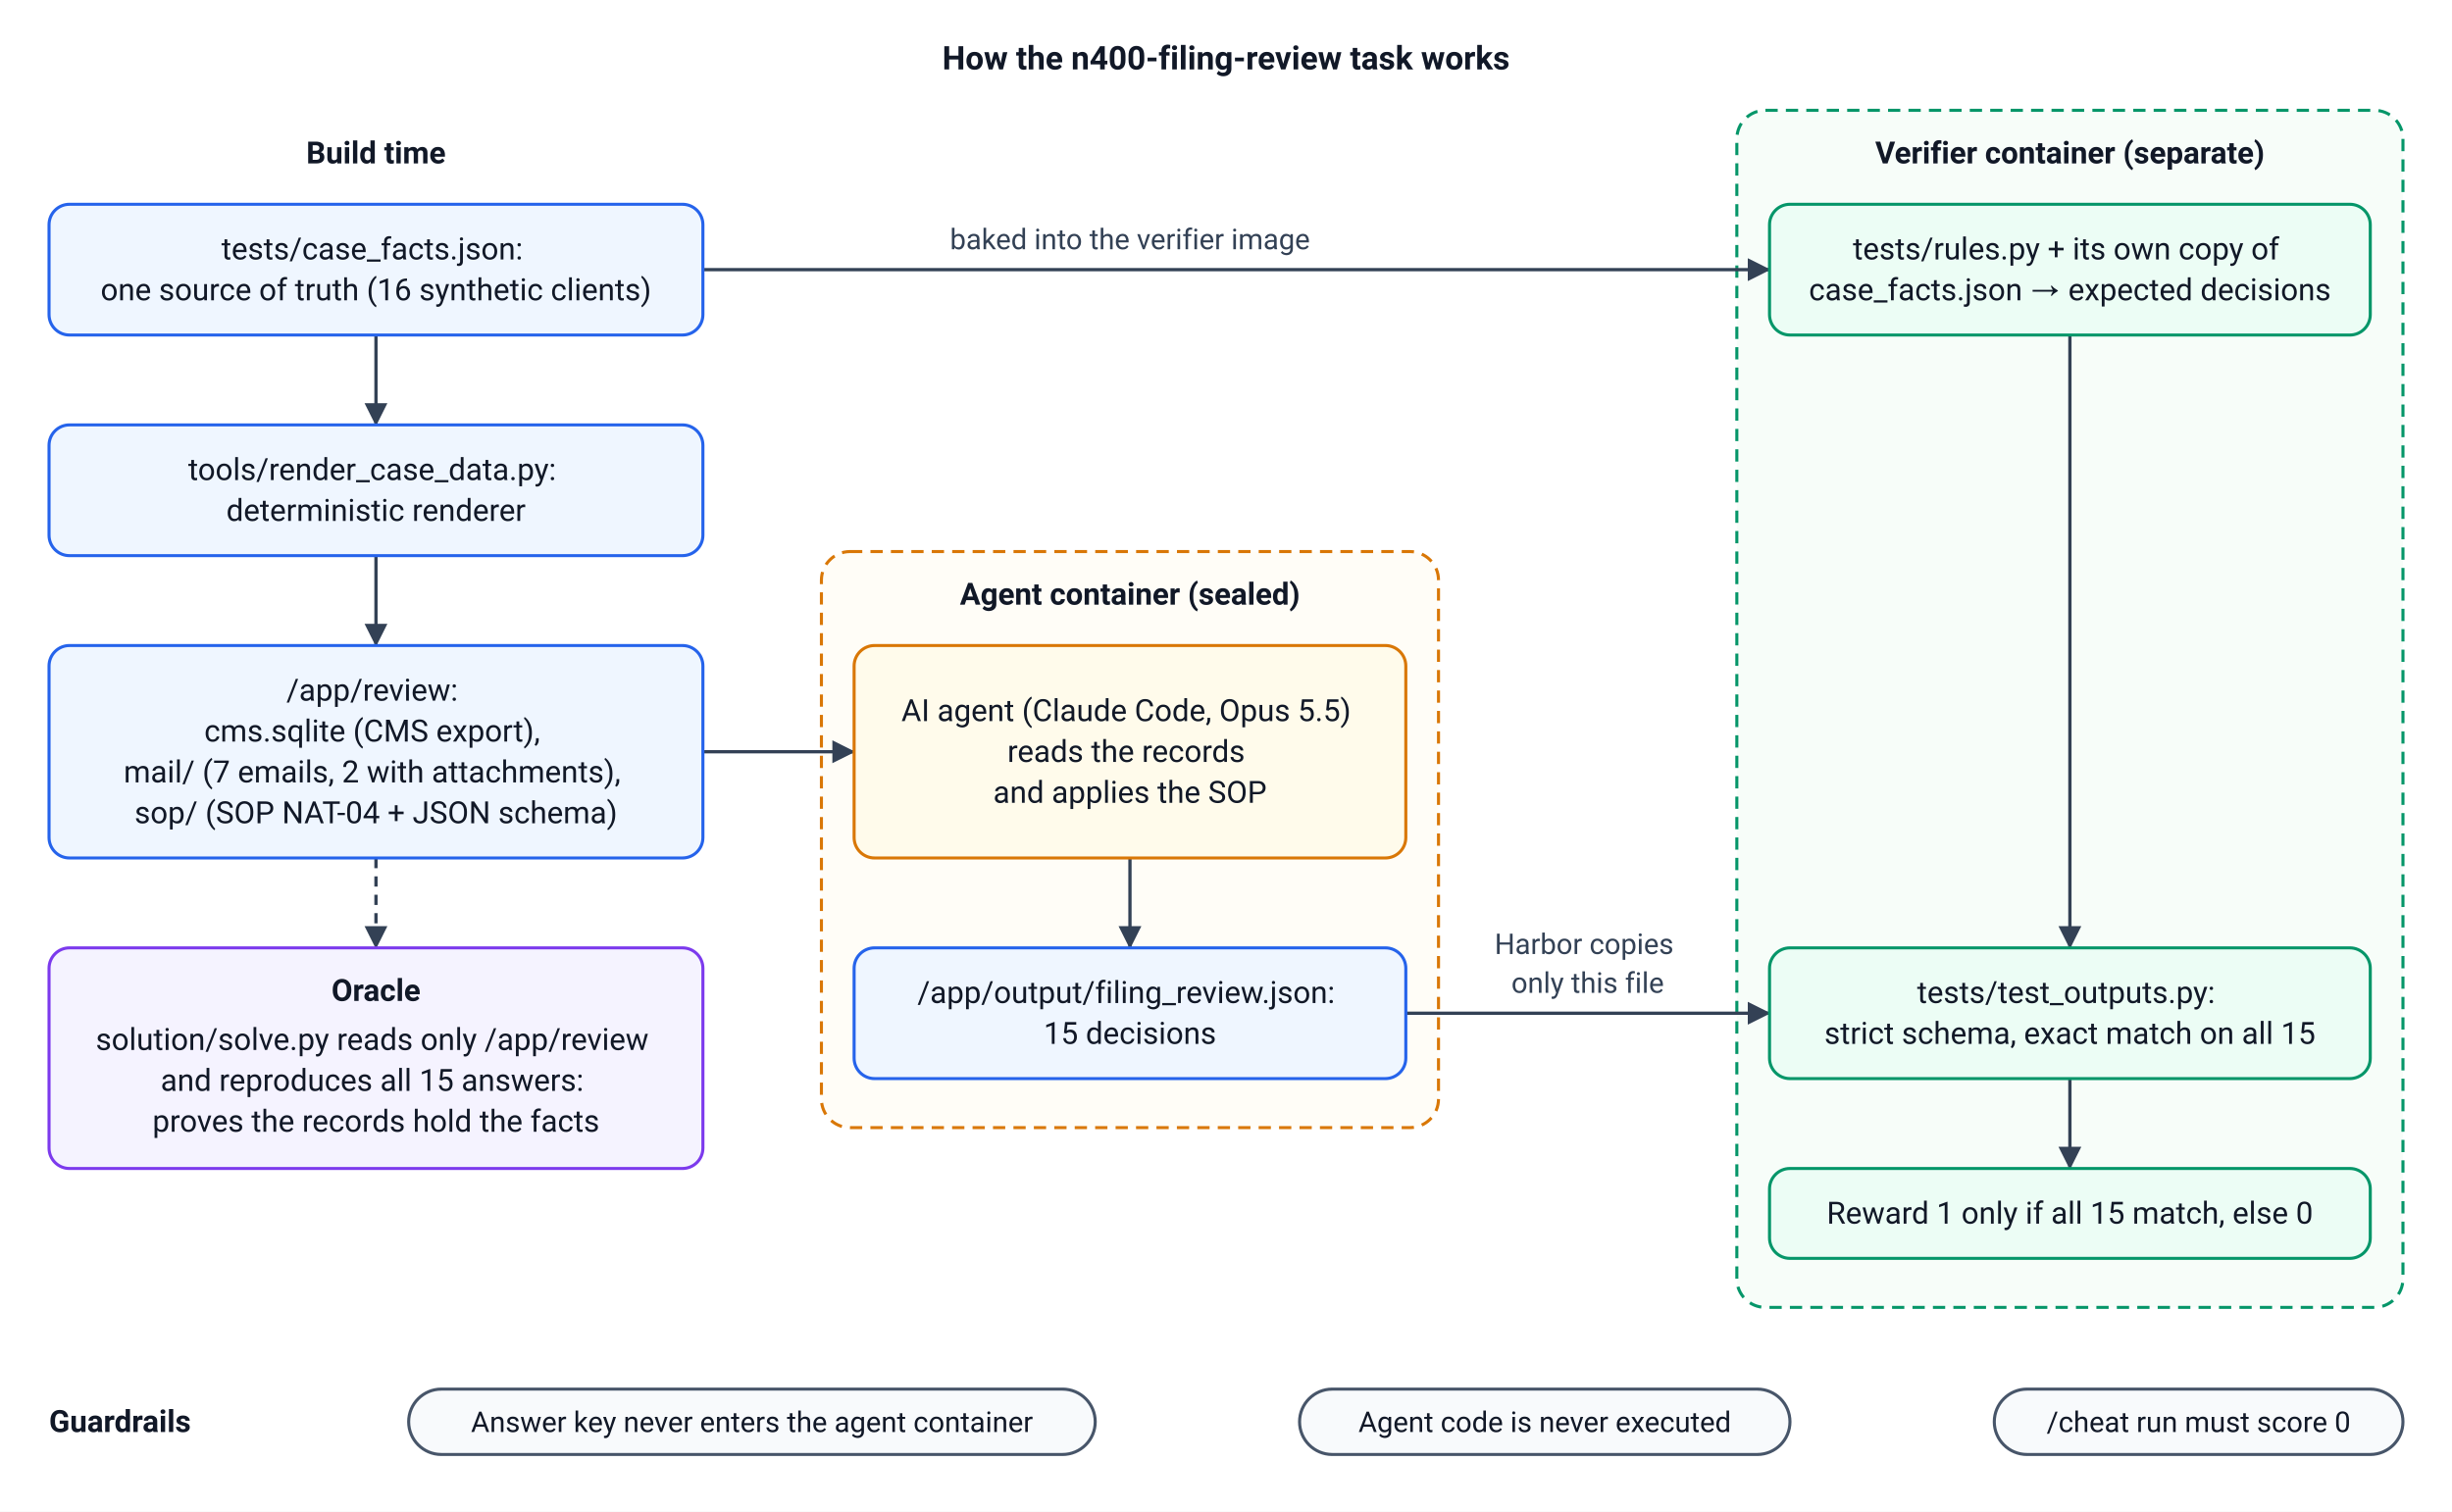
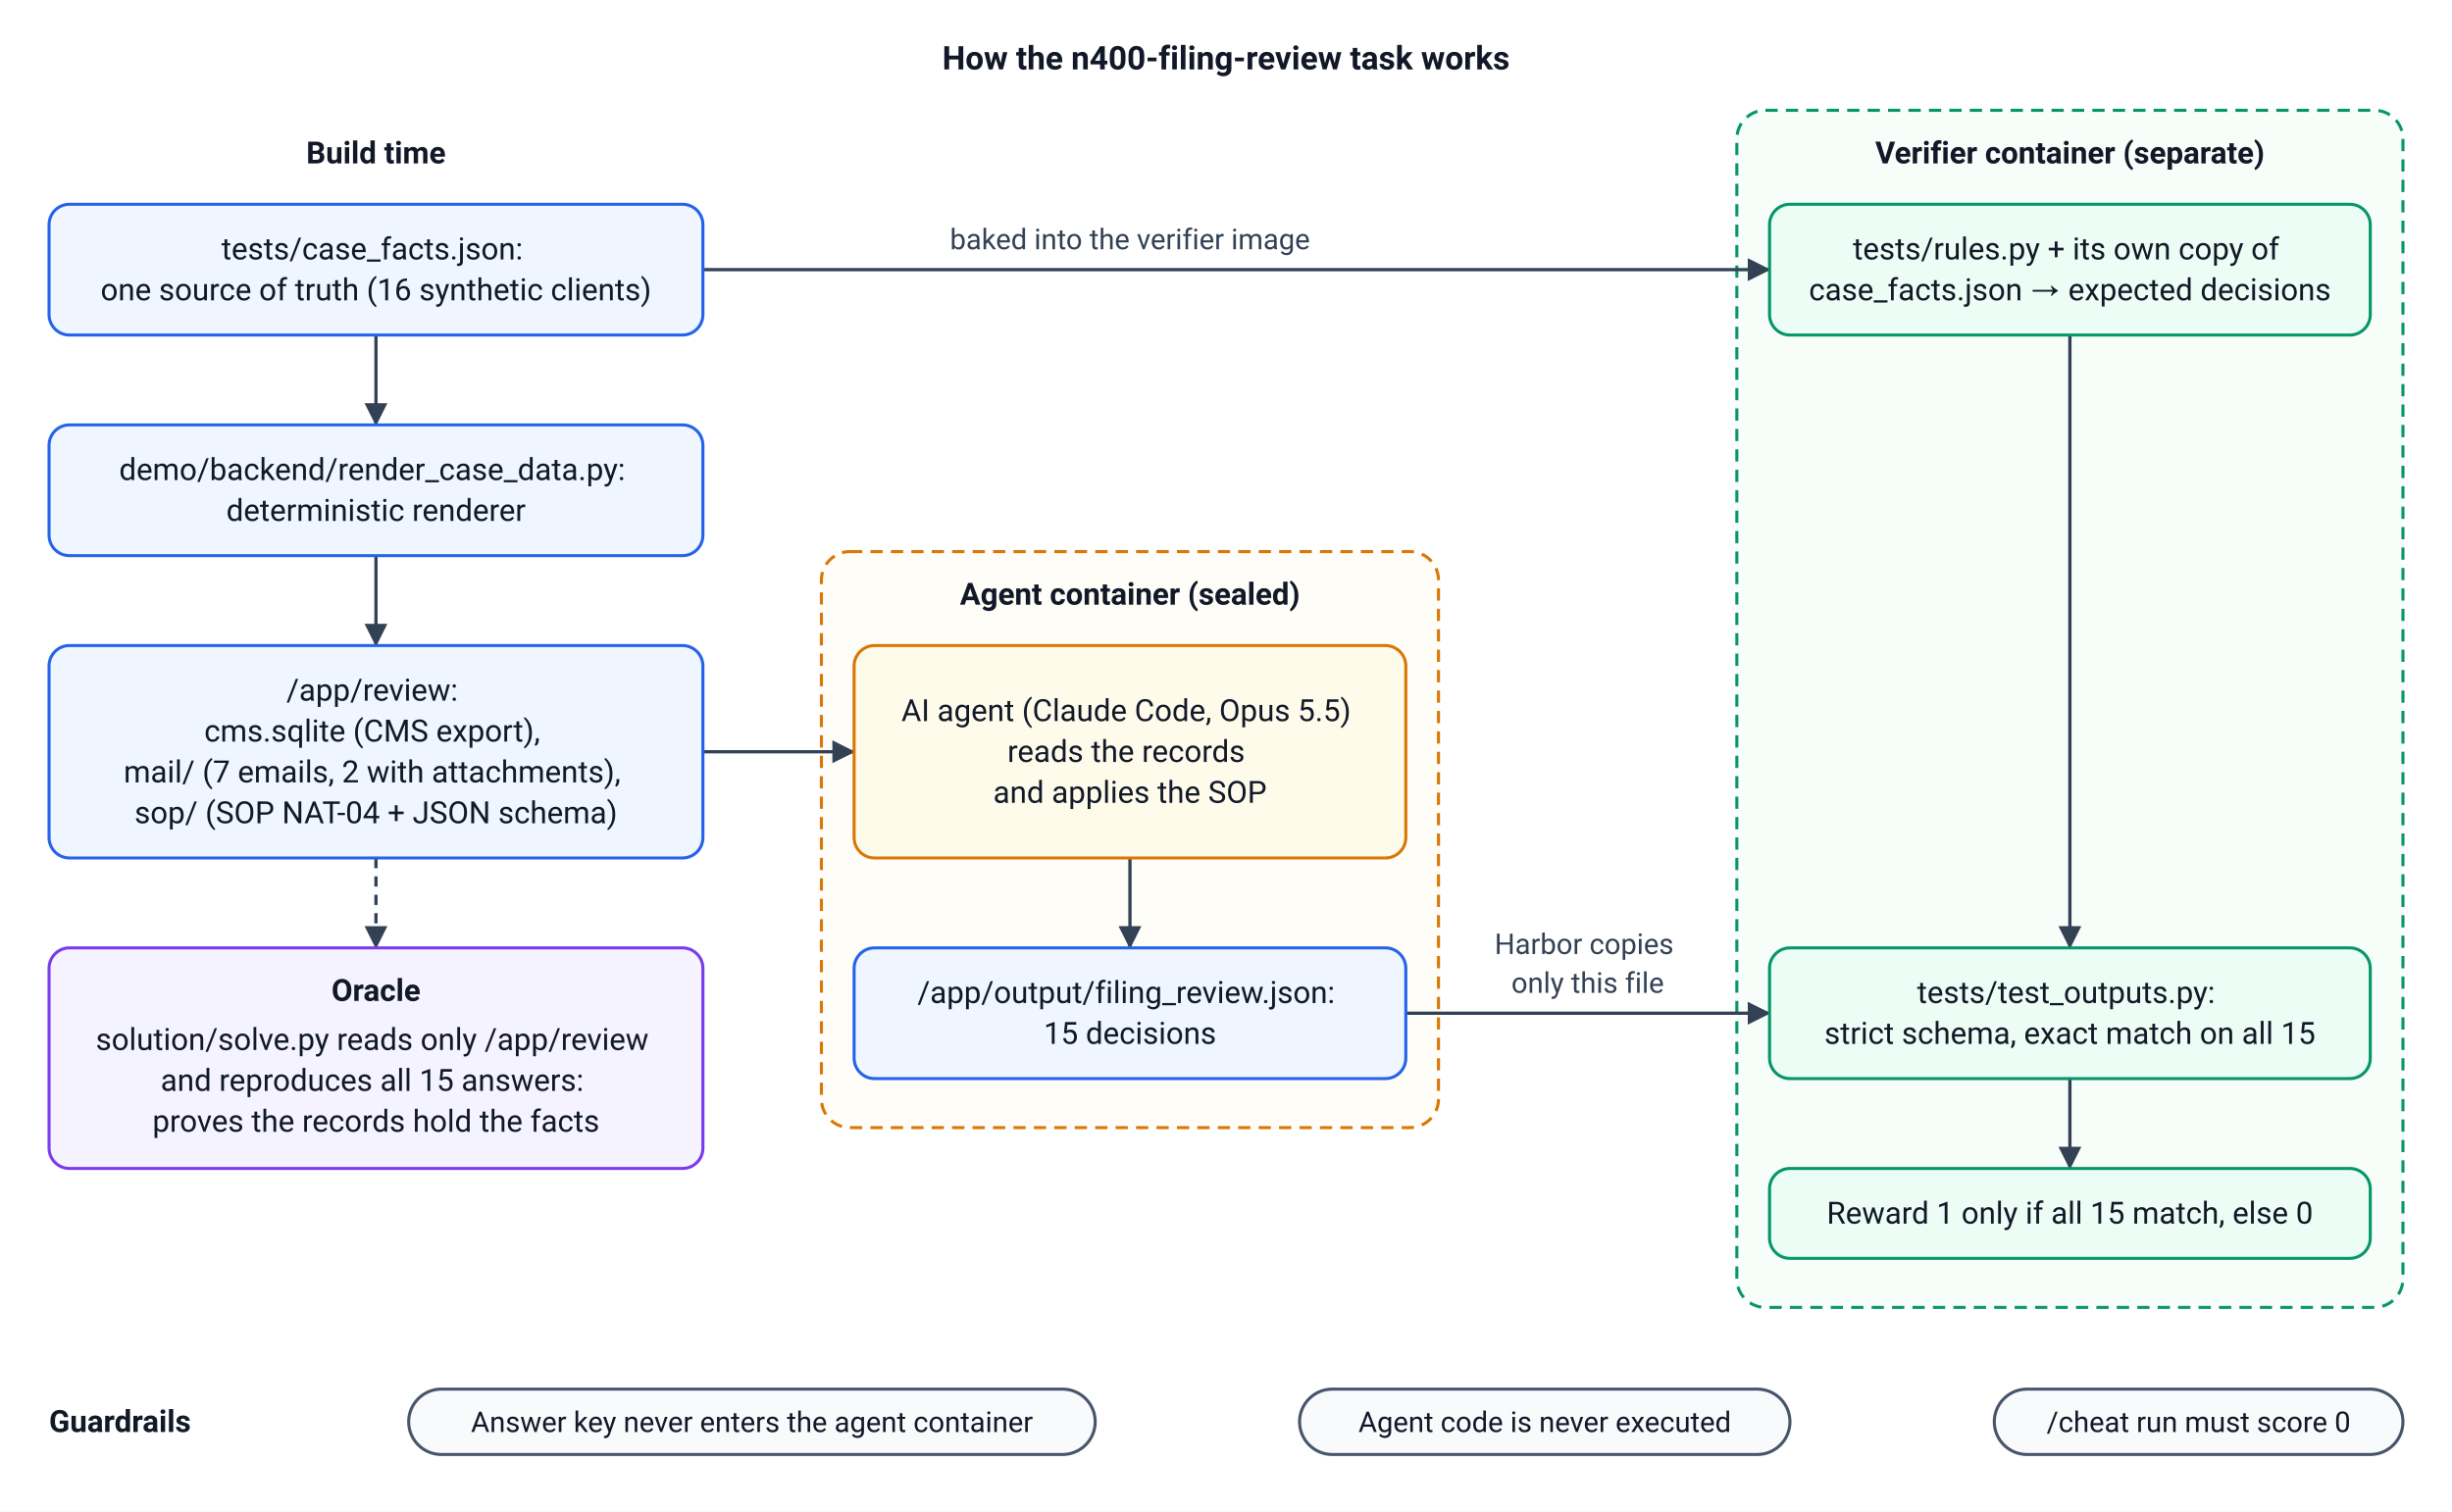
<svg xmlns="http://www.w3.org/2000/svg" viewBox="0 0 1200 740" width="1200" height="740" role="img" aria-labelledby="t" font-family="system-ui, -apple-system, 'Segoe UI', Roboto, Helvetica, Arial, sans-serif">
  <rect width="100%" height="100%" fill="#ffffff" />
  <defs>
    <marker id="arrow" viewBox="0 0 10 10" refX="9.5" refY="5" markerWidth="7" markerHeight="7" orient="auto-start-reverse">
      <path d="M0,0 L10,5 L0,10 z" fill="#334155" />
    </marker>
  </defs>
  <text x="600" y="34" text-anchor="middle" font-size="16" font-weight="700" fill="#111827">How the n400-filing-review task works</text>
  <rect x="850" y="54" width="326" height="586" rx="14" fill="#F7FDF9" stroke="#059669" stroke-width="1.5" stroke-dasharray="6 4" />
  <rect x="402" y="270" width="302" height="282" rx="14" fill="#FFFDF7" stroke="#D97706" stroke-width="1.5" stroke-dasharray="6 4" />
  <text x="184" y="80" text-anchor="middle" font-size="15" font-weight="700" fill="#111827">Build time</text>
  <text x="553" y="296" text-anchor="middle" font-size="15" font-weight="700" fill="#111827">Agent container (sealed)</text>
  <text x="1013" y="80" text-anchor="middle" font-size="15" font-weight="700" fill="#111827">Verifier container (separate)</text>
  <path d="M184,164 L184,208" fill="none" stroke="#334155" stroke-width="1.6" marker-end="url(#arrow)" />
  <path d="M184,272 L184,316" fill="none" stroke="#334155" stroke-width="1.6" marker-end="url(#arrow)" />
  <path d="M184,420 L184,464" fill="none" stroke="#334155" stroke-width="1.6" stroke-dasharray="5 4" marker-end="url(#arrow)" />
  <path d="M344,368 L418,368" fill="none" stroke="#334155" stroke-width="1.6" marker-end="url(#arrow)" />
  <path d="M553,420 L553,464" fill="none" stroke="#334155" stroke-width="1.6" marker-end="url(#arrow)" />
  <path d="M688,496 L866,496" fill="none" stroke="#334155" stroke-width="1.6" marker-end="url(#arrow)" />
  <path d="M344,132 L866,132" fill="none" stroke="#334155" stroke-width="1.6" marker-end="url(#arrow)" />
  <path d="M1013,164 L1013,464" fill="none" stroke="#334155" stroke-width="1.6" marker-end="url(#arrow)" />
  <path d="M1013,528 L1013,572" fill="none" stroke="#334155" stroke-width="1.6" marker-end="url(#arrow)" />
  <text x="553" y="122" text-anchor="middle" font-size="14" fill="#334155">baked into the verifier image</text>
  <text x="777" y="467" text-anchor="middle" font-size="14" fill="#334155">
    <tspan x="777">Harbor copies</tspan>
    <tspan x="777" dy="19">only this file</tspan>
  </text>
  <rect x="24" y="100" width="320" height="64" rx="10" fill="#EFF6FF" stroke="#2563EB" stroke-width="1.5" />
  <text x="184" y="127" text-anchor="middle" font-size="15" fill="#111827">
    <tspan x="184">tests/case_facts.json:</tspan>
    <tspan x="184" dy="20">one source of truth (16 synthetic clients)</tspan>
  </text>
  <rect x="24" y="208" width="320" height="64" rx="10" fill="#EFF6FF" stroke="#2563EB" stroke-width="1.5" />
  <text x="184" y="235" text-anchor="middle" font-size="15" fill="#111827">
-     <tspan x="184">tools/render_case_data.py:</tspan>
+     <tspan x="184">demo/backend/render_case_data.py:</tspan>
    <tspan x="184" dy="20">deterministic renderer</tspan>
  </text>
  <rect x="24" y="316" width="320" height="104" rx="10" fill="#EFF6FF" stroke="#2563EB" stroke-width="1.5" />
  <text x="184" y="343" text-anchor="middle" font-size="15" fill="#111827">
    <tspan x="184">/app/review:</tspan>
    <tspan x="184" dy="20">cms.sqlite (CMS export),</tspan>
    <tspan x="184" dy="20">mail/ (7 emails, 2 with attachments),</tspan>
    <tspan x="184" dy="20">sop/ (SOP NAT-04 + JSON schema)</tspan>
  </text>
  <rect x="24" y="464" width="320" height="108" rx="10" fill="#F5F3FF" stroke="#7C3AED" stroke-width="1.5" />
  <text x="184" y="490" text-anchor="middle" font-size="15" font-weight="700" fill="#111827">Oracle</text>
  <text x="184" y="514" text-anchor="middle" font-size="15" fill="#111827">
    <tspan x="184">solution/solve.py reads only /app/review</tspan>
    <tspan x="184" dy="20">and reproduces all 15 answers:</tspan>
    <tspan x="184" dy="20">proves the records hold the facts</tspan>
  </text>
  <rect x="418" y="316" width="270" height="104" rx="10" fill="#FFFBEB" stroke="#D97706" stroke-width="1.5" />
  <text x="553" y="353" text-anchor="middle" font-size="15" fill="#111827">
    <tspan x="553">AI agent (Claude Code, Opus 5.5)</tspan>
    <tspan x="553" dy="20">reads the records</tspan>
    <tspan x="553" dy="20">and applies the SOP</tspan>
  </text>
  <rect x="418" y="464" width="270" height="64" rx="10" fill="#EFF6FF" stroke="#2563EB" stroke-width="1.5" />
  <text x="553" y="491" text-anchor="middle" font-size="15" fill="#111827">
    <tspan x="553">/app/output/filing_review.json:</tspan>
    <tspan x="553" dy="20">15 decisions</tspan>
  </text>
  <rect x="866" y="100" width="294" height="64" rx="10" fill="#ECFDF5" stroke="#059669" stroke-width="1.5" />
  <text x="1013" y="127" text-anchor="middle" font-size="15" fill="#111827">
    <tspan x="1013">tests/rules.py + its own copy of</tspan>
    <tspan x="1013" dy="20">case_facts.json → expected decisions</tspan>
  </text>
  <rect x="866" y="464" width="294" height="64" rx="10" fill="#ECFDF5" stroke="#059669" stroke-width="1.5" />
  <text x="1013" y="491" text-anchor="middle" font-size="15" fill="#111827">
    <tspan x="1013">tests/test_outputs.py:</tspan>
    <tspan x="1013" dy="20">strict schema, exact match on all 15</tspan>
  </text>
  <rect x="866" y="572" width="294" height="44" rx="10" fill="#ECFDF5" stroke="#059669" stroke-width="1.5" />
  <text x="1013" y="599" text-anchor="middle" font-size="15" fill="#111827">Reward 1 only if all 15 match, else 0</text>
  <text x="24" y="701" font-size="15" font-weight="700" fill="#111827">Guardrails</text>
  <rect x="200" y="680" width="336" height="32" rx="16" fill="#F8FAFC" stroke="#475569" stroke-width="1.5" />
  <text x="368" y="701" text-anchor="middle" font-size="14" fill="#111827">Answer key never enters the agent container</text>
  <rect x="636" y="680" width="240" height="32" rx="16" fill="#F8FAFC" stroke="#475569" stroke-width="1.5" />
  <text x="756" y="701" text-anchor="middle" font-size="14" fill="#111827">Agent code is never executed</text>
  <rect x="976" y="680" width="200" height="32" rx="16" fill="#F8FAFC" stroke="#475569" stroke-width="1.5" />
  <text x="1076" y="701" text-anchor="middle" font-size="14" fill="#111827">/cheat run must score 0</text>
</svg>
